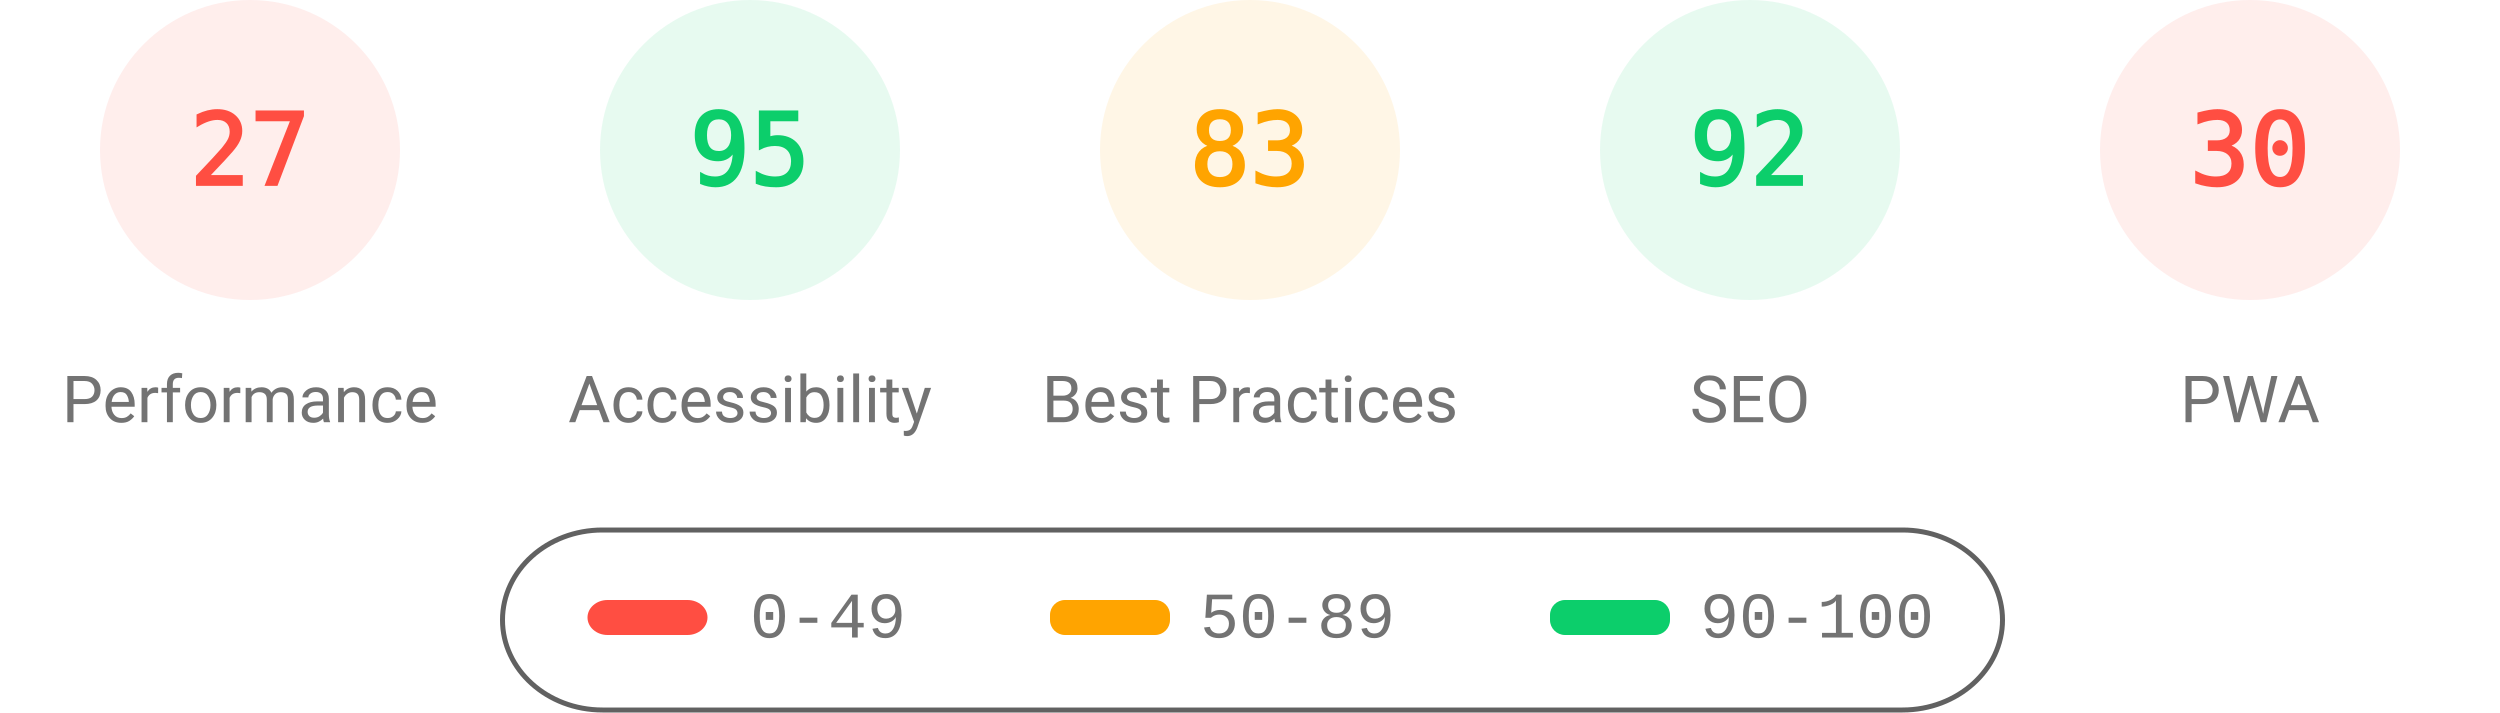
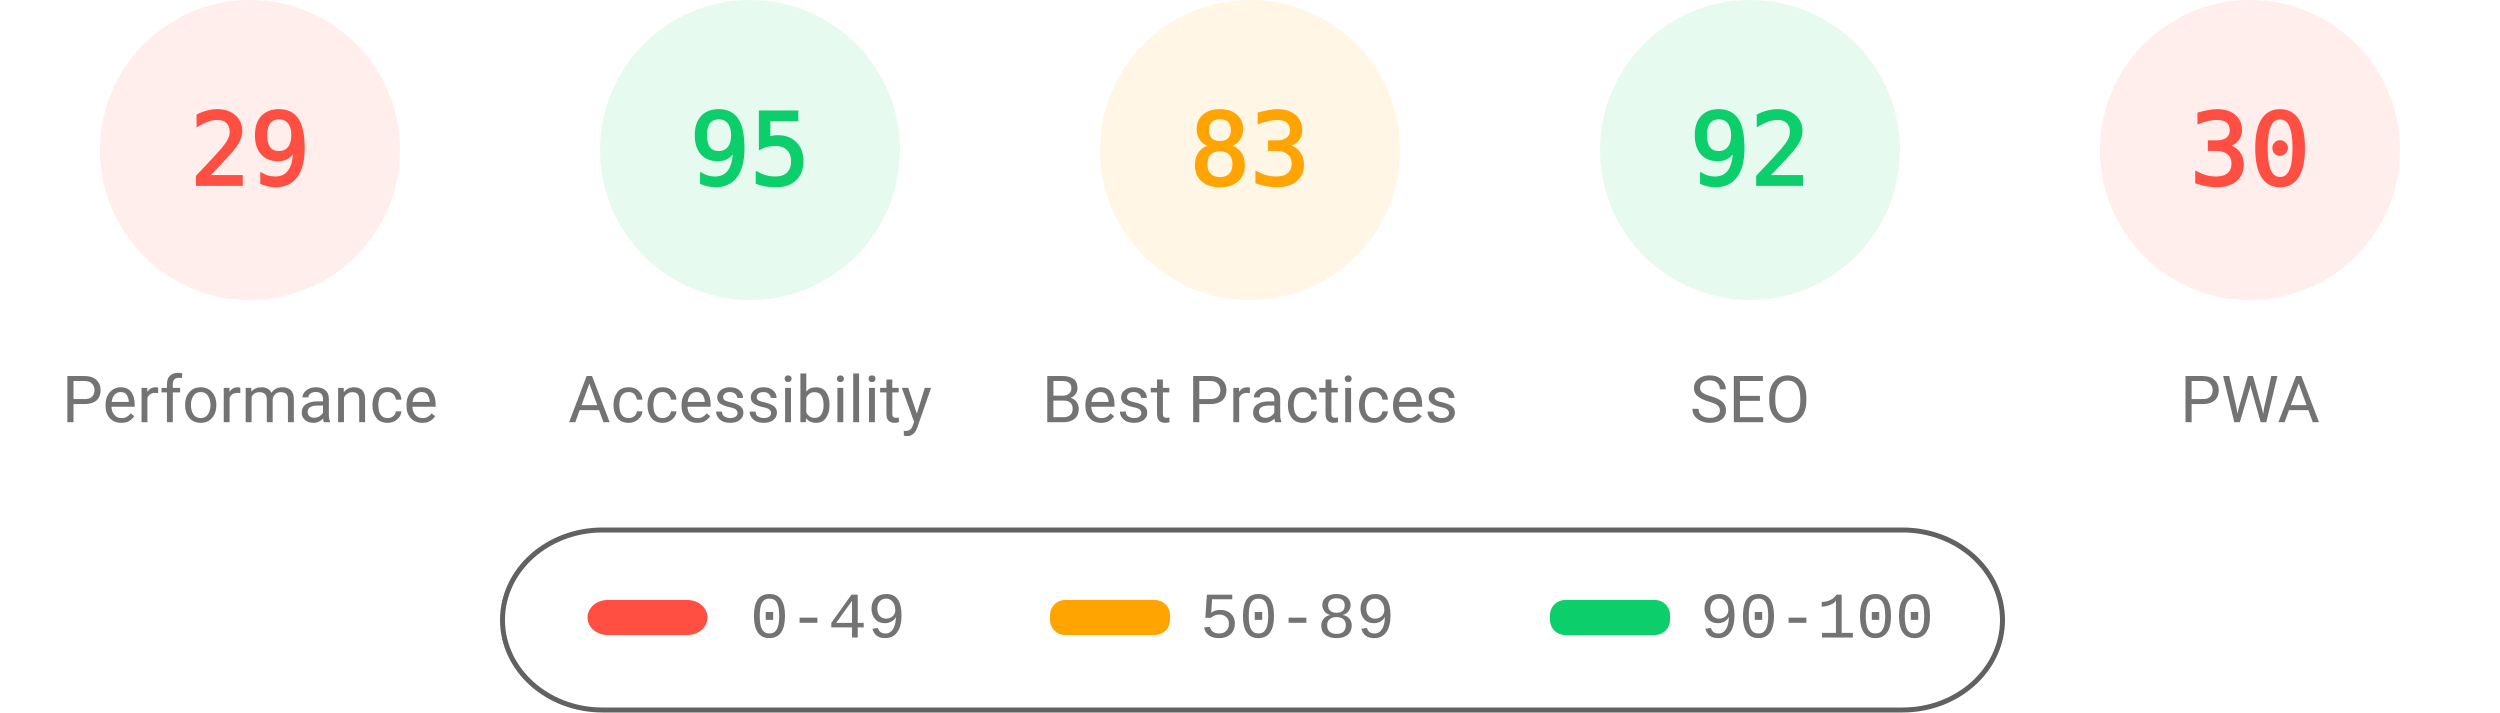
<svg xmlns="http://www.w3.org/2000/svg" fill="none" width="1000" height="285">
  <style>.gauge-base{opacity:.1}.gauge-arc{fill:none;animation-delay:250ms;stroke-linecap:round;transform:rotate(-90deg);transform-origin:100px 60px;animation:load-gauge 1s ease forwards}.guage-text{font-size:40px;font-family:monospace;text-align:center}.guage-red{color:#ff4e42;fill:#ff4e42;stroke:#ff4e42}.guage-orange{color:#ffa400;fill:#ffa400;stroke:#ffa400}.guage-green{color:#0cce6b;fill:#0cce6b;stroke:#0cce6b}.guage-undefined{color:#5c5c5c;fill:#5c5c5c;stroke:#5c5c5c}.guage-title{color:#737373;fill:#737373;stroke:none;font-size:26px;line-height:26px;font-family:Roboto,Halvetica,Arial,sans-serif}@keyframes load-gauge{from{stroke-dasharray:0 352.858}}</style>
  <svg class="guage-div guage-perf guage-red" viewBox="0 0 200 200" width="200" height="200">
    <circle class="gauge-base" r="56" cx="100" cy="60" stroke-width="8" />
-     <circle class="gauge-arc guage-arc-1" r="56" cx="100" cy="60" stroke-width="8" style="stroke-dasharray:95.002,351.858" />
-     <text class="guage-text" x="100" y="60" alignment-baseline="central" dominant-baseline="central" text-anchor="middle">27</text>
+     <circle class="gauge-arc guage-arc-1" r="56" cx="100" cy="60" stroke-width="8" style="stroke-dasharray:102.039,351.858" />
+     <text class="guage-text" x="100" y="60" alignment-baseline="central" dominant-baseline="central" text-anchor="middle">29</text>
    <text class="guage-title" x="100" y="160" alignment-baseline="central" dominant-baseline="central" text-anchor="middle">Performance</text>
  </svg>
  <svg class="guage-div guage-acc guage-green" viewBox="0 0 200 200" width="200" height="200" x="200">
    <circle class="gauge-base" r="56" cx="100" cy="60" stroke-width="8" />
    <circle class="gauge-arc guage-arc-2" r="56" cx="100" cy="60" stroke-width="8" style="stroke-dasharray:334.265,351.858" />
    <text class="guage-text" x="100" y="60" alignment-baseline="central" dominant-baseline="central" text-anchor="middle">95</text>
    <text class="guage-title" x="100" y="160" alignment-baseline="central" dominant-baseline="central" text-anchor="middle">Accessibility</text>
  </svg>
  <svg class="guage-div guage-best guage-orange" viewBox="0 0 200 200" width="200" height="200" x="400">
    <circle class="gauge-base" r="56" cx="100" cy="60" stroke-width="8" />
    <circle class="gauge-arc guage-arc-3" r="56" cx="100" cy="60" stroke-width="8" style="stroke-dasharray:292.042,351.858" />
    <text class="guage-text" x="100" y="60" alignment-baseline="central" dominant-baseline="central" text-anchor="middle">83</text>
    <text class="guage-title" x="100" y="160" alignment-baseline="central" dominant-baseline="central" text-anchor="middle">Best Practices</text>
  </svg>
  <svg class="guage-div guage-seo guage-green" viewBox="0 0 200 200" width="200" height="200" x="600">
    <circle class="gauge-base" r="56" cx="100" cy="60" stroke-width="8" />
    <circle class="gauge-arc guage-arc-4" r="56" cx="100" cy="60" stroke-width="8" style="stroke-dasharray:323.709,351.858" />
    <text class="guage-text" x="100" y="60" alignment-baseline="central" dominant-baseline="central" text-anchor="middle">92</text>
    <text class="guage-title" x="100" y="160" alignment-baseline="central" dominant-baseline="central" text-anchor="middle">SEO</text>
  </svg>
  <svg class="guage-div guage-pwa guage-red" viewBox="0 0 200 200" width="200" height="200" x="800">
    <circle class="gauge-base" r="56" cx="100" cy="60" stroke-width="8" />
    <circle class="gauge-arc guage-arc-4" r="56" cx="100" cy="60" stroke-width="8" style="stroke-dasharray:105.557,351.858" />
    <text class="guage-text" x="100" y="60" alignment-baseline="central" dominant-baseline="central" text-anchor="middle">30</text>
    <text class="guage-title" x="100" y="160" alignment-baseline="central" dominant-baseline="central" text-anchor="middle">PWA</text>
  </svg>
  <svg width="604" height="76" x="200" y="210">
    <path fill="none" id="canvas_background" d="M-1-1h604v80H-1z" />
    <rect fill-opacity="0" stroke="#616161" stroke-width="2" rx="40" id="svg_2" height="72" width="600" y="2" x="1" fill="#000" />
    <rect stroke="#000" rx="8" id="svg_3" height="14" width="48" y="30" x="35" stroke-opacity="null" stroke-width="0" fill="#ff4e42" />
    <rect stroke="#000" rx="6" id="svg_4" height="14" width="48" y="30" x="220" stroke-opacity="null" stroke-width="0" fill="#ffa400" />
    <rect stroke="#000" rx="6" id="svg_5" height="14" width="48" y="30" x="420" stroke-opacity="null" stroke-width="0" fill="#0cce6b" />
    <text xml:space="preserve" text-anchor="start" font-family="'Courier New', Courier, monospace" font-size="26" id="svg_6" y="45" x="100" stroke-opacity="null" stroke-width="0" stroke="#000" fill="#737373">0-49</text>
    <text xml:space="preserve" text-anchor="start" font-family="'Courier New', Courier, monospace" font-size="26" id="svg_7" y="45" x="280" stroke-opacity="null" stroke-width="0" stroke="#000" fill="#737373">50-89</text>
    <text xml:space="preserve" text-anchor="start" font-family="'Courier New', Courier, monospace" font-size="26" id="svg_8" y="45" x="480" stroke-opacity="null" stroke-width="0" stroke="#000" fill="#737373">90-100</text>
  </svg>
</svg>
